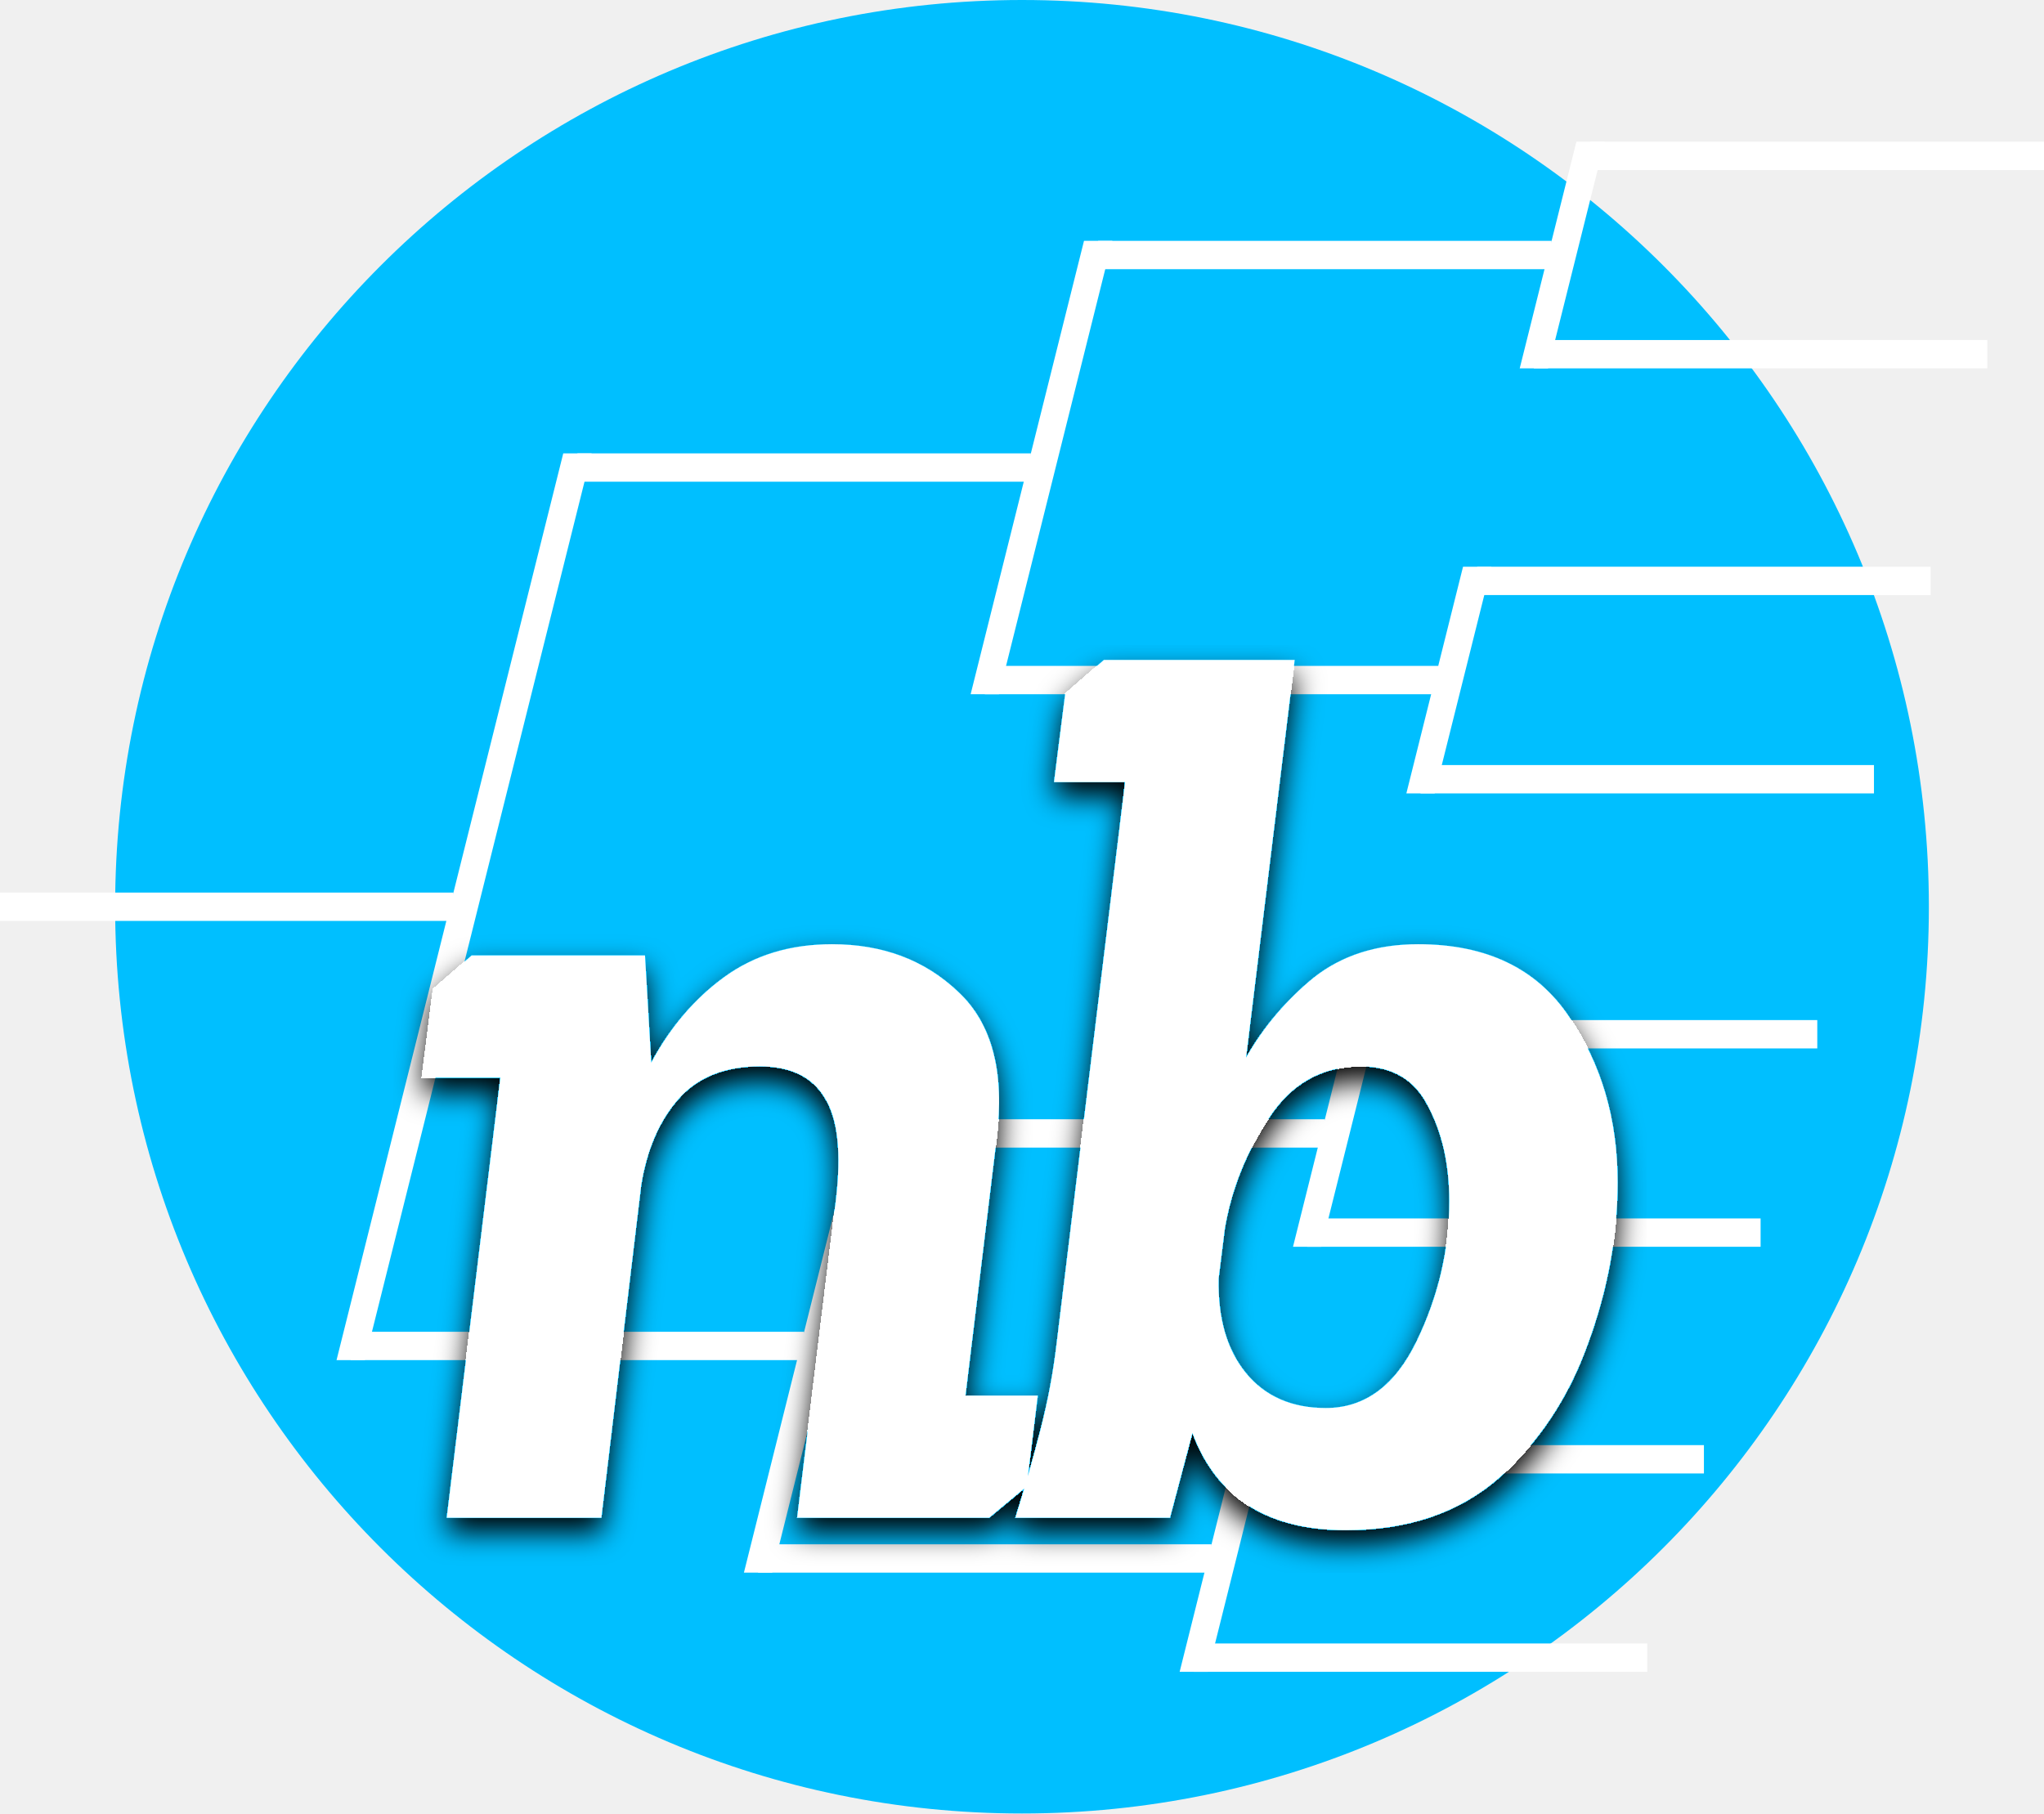
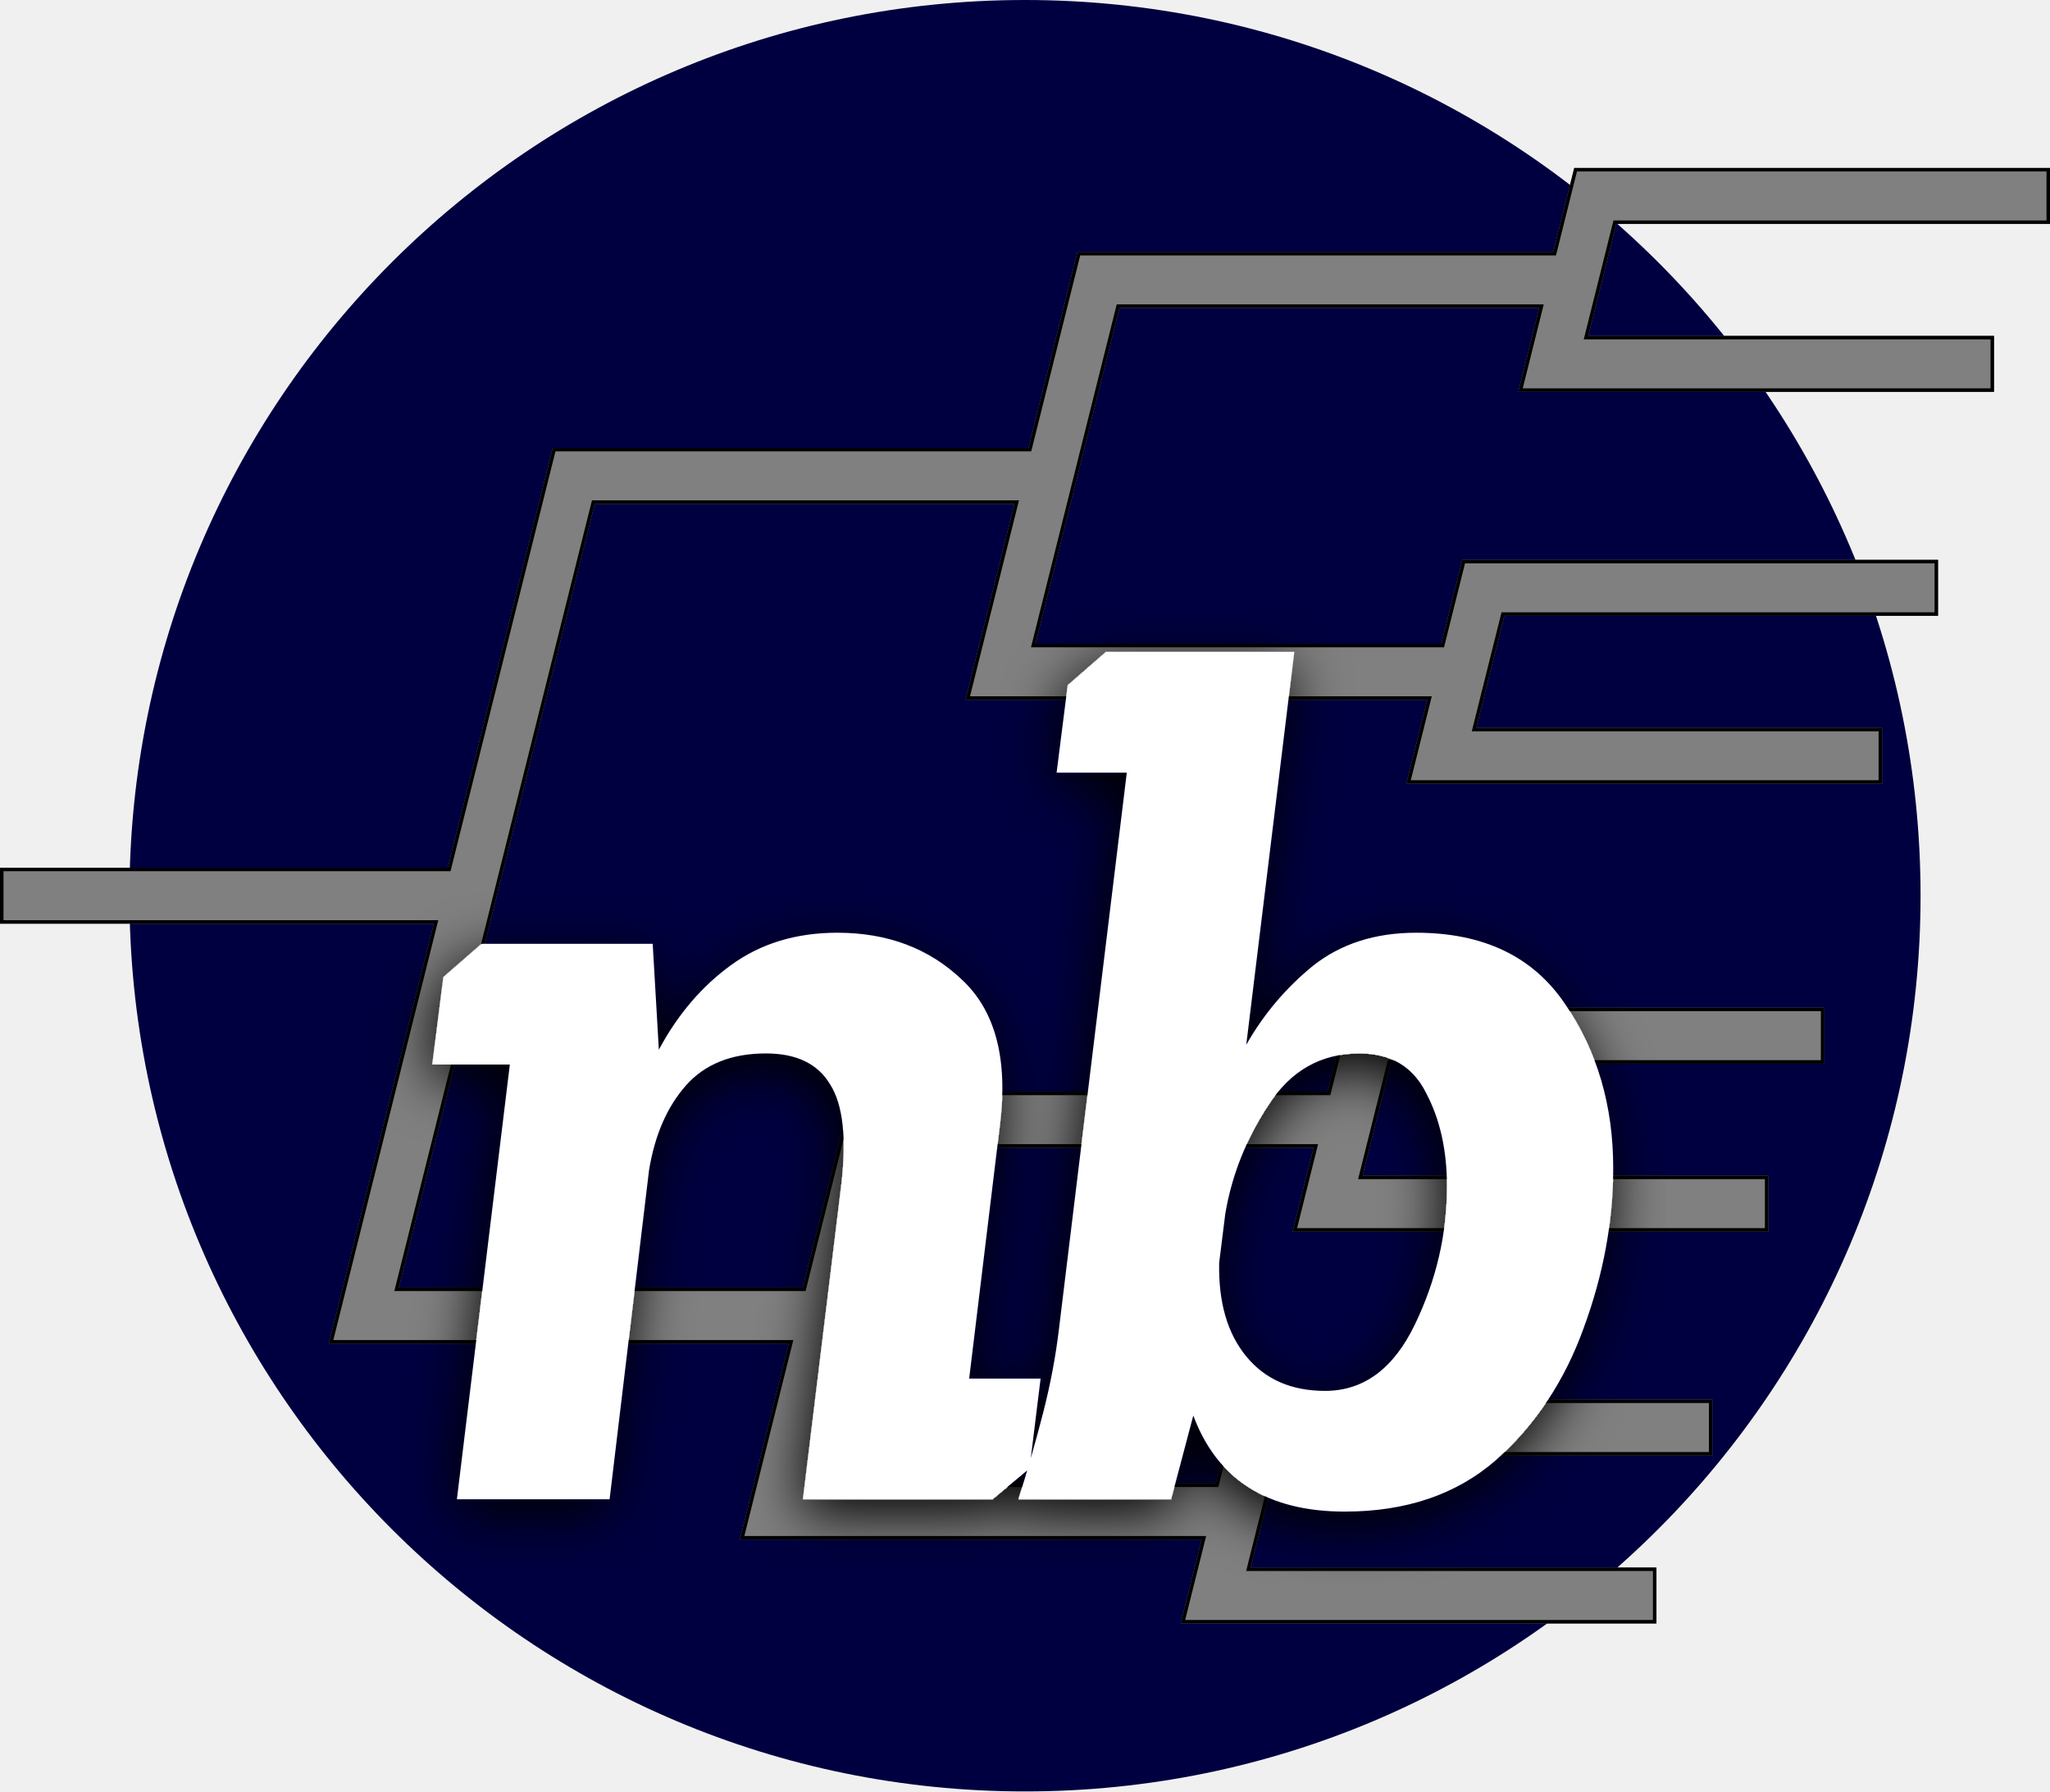
- <svg xmlns="http://www.w3.org/2000/svg" width="1154" height="1024" viewBox="0 0 1154 1024" fill="none">
-   <circle cx="577" cy="512" r="512" fill="#00BFFF" />
-   <rect x="898" y="80" width="256" height="16" fill="white" />
-   <rect x="326" y="256" width="256" height="16" fill="white" />
-   <rect x="866" y="192" width="256" height="16" fill="white" />
-   <rect x="620" y="136" width="256" height="16" fill="white" />
-   <path d="M318 256H334L206 768H190L318 256Z" fill="white" />
-   <path d="M890 80H906L874 208H858L890 80Z" fill="white" />
-   <rect x="834" y="320" width="256" height="16" fill="white" />
-   <rect x="802" y="432" width="256" height="16" fill="white" />
-   <rect x="556" y="376" width="256" height="16" fill="white" />
-   <path d="M826 320H842L810 448H794L826 320Z" fill="white" />
-   <path d="M612 136H628L564 392H548L612 136Z" fill="white" />
-   <rect x="770" y="576" width="256" height="16" fill="white" />
-   <rect x="198" y="752" width="256" height="16" fill="white" />
-   <rect x="738" y="688" width="256" height="16" fill="white" />
-   <rect x="492" y="632" width="256" height="16" fill="white" />
-   <path d="M762 576H778L746 704H730L762 576Z" fill="white" />
-   <rect x="706" y="816" width="256" height="16" fill="white" />
-   <rect x="674" y="928" width="256" height="16" fill="white" />
-   <rect x="428" y="872" width="256" height="16" fill="white" />
-   <path d="M698 816H714L682 944H666L698 816Z" fill="white" />
-   <path d="M484 632H500L436 888H420L484 632Z" fill="white" />
-   <rect x="256" y="520" width="256" height="16" transform="rotate(180 256 520)" fill="white" />
+ <svg xmlns="http://www.w3.org/2000/svg" width="1172" height="1024" viewBox="0 0 1172 1024" fill="none">
+   <circle cx="586" cy="512" r="512" fill="#000040" />
+   <mask id="path-2-inside-1_6_117" fill="white">
+     <path d="M1172 128H924L908 192H1140V224H868L880 176H640L592 368H824L836 320H1108V352H860L844 416H1076V448H804L816 400H552L580 288H340L228 736H459L487 624H759L771 576H1043V608H795L779 672H1011V704H739L751 656H511L463 848H695L707 800H979V832H731L715 896H947V928H675L687 880H423L451 768H188L248 528H0V496H256L316 256H588L616 144H888L900 96H1172V128Z" />
+   </mask>
+   <path d="M1172 128H924L908 192H1140V224H868L880 176H640L592 368H824L836 320H1108V352H860L844 416H1076V448H804L816 400H552L580 288H340L228 736H459L487 624H759L771 576H1043V608H795L779 672H1011V704H739L751 656H511L463 848H695L707 800H979V832H731L715 896H947V928H675L687 880H423L451 768H188L248 528H0V496H256L316 256H588L616 144H888L900 96H1172V128Z" fill="#808080" />
+   <path d="M1172 128V130H1174V128H1172ZM924 128V126H922.438L922.06 127.515L924 128ZM908 192L906.06 191.515L905.438 194H908V192ZM1140 192H1142V190H1140V192ZM1140 224V226H1142V224H1140ZM868 224L866.06 223.515L865.438 226H868V224ZM880 176L881.94 176.485L882.562 174H880V176ZM640 176V174H638.438L638.06 175.515L640 176ZM592 368L590.06 367.515L589.438 370H592V368ZM824 368V370H825.562L825.94 368.485L824 368ZM836 320V318H834.438L834.06 319.515L836 320ZM1108 320H1110V318H1108V320ZM1108 352V354H1110V352H1108ZM860 352V350H858.438L858.06 351.515L860 352ZM844 416L842.06 415.515L841.438 418H844V416ZM1076 416H1078V414H1076V416ZM1076 448V450H1078V448H1076ZM804 448L802.06 447.515L801.438 450H804V448ZM816 400L817.94 400.485L818.562 398H816V400ZM552 400L550.06 399.515L549.438 402H552V400ZM580 288L581.94 288.485L582.562 286H580V288ZM340 288V286H338.438L338.06 287.515L340 288ZM228 736L226.06 735.515L225.438 738H228V736ZM459 736V738H460.562L460.94 736.485L459 736ZM487 624V622H485.438L485.06 623.515L487 624ZM759 624V626H760.562L760.94 624.485L759 624ZM771 576V574H769.438L769.06 575.515L771 576ZM1043 576H1045V574H1043V576ZM1043 608V610H1045V608H1043ZM795 608V606H793.438L793.06 607.515L795 608ZM779 672L777.06 671.515L776.438 674H779V672ZM1011 672H1013V670H1011V672ZM1011 704V706H1013V704H1011ZM739 704L737.06 703.515L736.438 706H739V704ZM751 656L752.94 656.485L753.562 654H751V656ZM511 656V654H509.438L509.06 655.515L511 656ZM463 848L461.06 847.515L460.438 850H463V848ZM695 848V850H696.562L696.94 848.485L695 848ZM707 800V798H705.438L705.06 799.515L707 800ZM979 800H981V798H979V800ZM979 832V834H981V832H979ZM731 832V830H729.438L729.06 831.515L731 832ZM715 896L713.06 895.515L712.438 898H715V896ZM947 896H949V894H947V896ZM947 928V930H949V928H947ZM675 928L673.06 927.515L672.438 930H675V928ZM687 880L688.94 880.485L689.562 878H687V880ZM423 880L421.06 879.515L420.438 882H423V880ZM451 768L452.94 768.485L453.562 766H451V768ZM188 768L186.06 767.515L185.438 770H188V768ZM248 528L249.94 528.485L250.562 526H248V528ZM0 528H-2V530H0V528ZM0 496V494H-2V496H0ZM256 496V498H257.562L257.94 496.485L256 496ZM316 256V254H314.438L314.06 255.515L316 256ZM588 256V258H589.562L589.94 256.485L588 256ZM616 144V142H614.438L614.06 143.515L616 144ZM888 144V146H889.562L889.94 144.485L888 144ZM900 96V94H898.438L898.06 95.515L900 96ZM1172 96H1174V94H1172V96ZM1172 128V126H924V128V130H1172V128ZM924 128L922.06 127.515L906.06 191.515L908 192L909.94 192.485L925.94 128.485L924 128ZM908 192V194H1140V192V190H908V192ZM1140 192H1138V224H1140H1142V192H1140ZM1140 224V222H868V224V226H1140V224ZM868 224L869.94 224.485L881.94 176.485L880 176L878.06 175.515L866.06 223.515L868 224ZM880 176V174H640V176V178H880V176ZM640 176L638.06 175.515L590.06 367.515L592 368L593.94 368.485L641.94 176.485L640 176ZM592 368V370H824V368V366H592V368ZM824 368L825.94 368.485L837.94 320.485L836 320L834.06 319.515L822.06 367.515L824 368ZM836 320V322H1108V320V318H836V320ZM1108 320H1106V352H1108H1110V320H1108ZM1108 352V350H860V352V354H1108V352ZM860 352L858.06 351.515L842.06 415.515L844 416L845.94 416.485L861.94 352.485L860 352ZM844 416V418H1076V416V414H844V416ZM1076 416H1074V448H1076H1078V416H1076ZM1076 448V446H804V448V450H1076V448ZM804 448L805.94 448.485L817.94 400.485L816 400L814.06 399.515L802.06 447.515L804 448ZM816 400V398H552V400V402H816V400ZM552 400L553.94 400.485L581.94 288.485L580 288L578.06 287.515L550.06 399.515L552 400ZM580 288V286H340V288V290H580V288ZM340 288L338.06 287.515L226.06 735.515L228 736L229.94 736.485L341.94 288.485L340 288ZM228 736V738H459V736V734H228V736ZM459 736L460.94 736.485L488.94 624.485L487 624L485.06 623.515L457.06 735.515L459 736ZM487 624V626H759V624V622H487V624ZM759 624L760.94 624.485L772.94 576.485L771 576L769.06 575.515L757.06 623.515L759 624ZM771 576V578H1043V576V574H771V576ZM1043 576H1041V608H1043H1045V576H1043ZM1043 608V606H795V608V610H1043V608ZM795 608L793.06 607.515L777.06 671.515L779 672L780.94 672.485L796.94 608.485L795 608ZM779 672V674H1011V672V670H779V672ZM1011 672H1009V704H1011H1013V672H1011ZM1011 704V702H739V704V706H1011V704ZM739 704L740.94 704.485L752.94 656.485L751 656L749.06 655.515L737.06 703.515L739 704ZM751 656V654H511V656V658H751V656ZM511 656L509.06 655.515L461.06 847.515L463 848L464.94 848.485L512.94 656.485L511 656ZM463 848V850H695V848V846H463V848ZM695 848L696.94 848.485L708.94 800.485L707 800L705.06 799.515L693.06 847.515L695 848ZM707 800V802H979V800V798H707V800ZM979 800H977V832H979H981V800H979ZM979 832V830H731V832V834H979V832ZM731 832L729.06 831.515L713.06 895.515L715 896L716.94 896.485L732.94 832.485L731 832ZM715 896V898H947V896V894H715V896ZM947 896H945V928H947H949V896H947ZM947 928V926H675V928V930H947V928ZM675 928L676.94 928.485L688.94 880.485L687 880L685.06 879.515L673.06 927.515L675 928ZM687 880V878H423V880V882H687V880ZM423 880L424.94 880.485L452.94 768.485L451 768L449.06 767.515L421.06 879.515L423 880ZM451 768V766H188V768V770H451V768ZM188 768L189.94 768.485L249.94 528.485L248 528L246.06 527.515L186.06 767.515L188 768ZM248 528V526H0V528V530H248V528ZM0 528H2V496H0H-2V528H0ZM0 496V498H256V496V494H0V496ZM256 496L257.94 496.485L317.94 256.485L316 256L314.06 255.515L254.06 495.515L256 496ZM316 256V258H588V256V254H316V256ZM588 256L589.94 256.485L617.94 144.485L616 144L614.06 143.515L586.06 255.515L588 256ZM616 144V146H888V144V142H616V144ZM888 144L889.94 144.485L901.94 96.485L900 96L898.06 95.515L886.06 143.515L888 144ZM900 96V98H1172V96V94H900V96ZM1172 96H1170V128H1172H1174V96H1172Z" fill="black" mask="url(#path-2-inside-1_6_117)" />
  <g filter="url(#filter0_d_6_117)">
-     <path d="M266.294 539.496H364.15L367.67 600.04C378.465 579.859 392.31 563.667 409.206 551.464C426.102 539.261 446.283 533.16 469.75 533.16C498.379 533.16 522.081 542.077 540.854 559.912C560.097 577.747 567.371 605.437 562.678 642.984L545.078 788.008H585.91L579.574 839.4L558.454 857H450.038L471.862 678.184C475.147 650.963 473.035 631.485 465.526 619.752C458.486 608.019 446.283 602.152 428.918 602.152C409.206 602.152 393.953 608.253 383.158 620.456C372.363 632.659 365.323 648.851 362.038 669.032L339.51 857H252.214L282.486 608.488H238.134L244.47 558.504L266.294 539.496ZM601.409 391.656L623.233 372.648H730.945L703.489 597.224C713.345 579.859 726.017 564.84 741.505 552.168C757.462 539.496 777.174 533.16 800.641 533.16C839.126 533.16 867.521 546.771 885.825 573.992C904.129 600.744 913.281 631.955 913.281 667.624C913.281 698.131 907.649 728.637 896.385 759.144C885.59 789.181 868.929 814.291 846.401 834.472C823.873 854.184 795.009 864.04 759.809 864.04C715.692 864.04 686.828 845.736 673.217 809.128L660.545 857H573.249C578.412 840.573 583.105 824.147 587.329 807.72C591.553 791.293 594.604 775.101 596.481 759.144L635.201 441.64H595.073L601.409 391.656ZM748.545 795.048C770.604 795.048 787.734 782.376 799.937 757.032C812.14 731.688 818.241 705.405 818.241 678.184C818.241 657.533 814.252 639.699 806.273 624.68C798.764 609.661 786.092 602.152 768.257 602.152C746.198 602.152 728.833 612.008 716.161 631.72C703.489 650.963 695.276 671.613 691.521 693.672L688.001 721.832C687.532 744.36 692.694 762.195 703.489 775.336C714.284 788.477 729.302 795.048 748.545 795.048Z" fill="white" />
+     <path d="M275.294 539.496H373.15L376.67 600.04C387.465 579.859 401.31 563.667 418.206 551.464C435.102 539.261 455.283 533.16 478.75 533.16C507.379 533.16 531.081 542.077 549.854 559.912C569.097 577.747 576.371 605.437 571.678 642.984L554.078 788.008H594.91L588.574 839.4L567.454 857H459.038L480.862 678.184C484.147 650.963 482.035 631.485 474.526 619.752C467.486 608.019 455.283 602.152 437.918 602.152C418.206 602.152 402.953 608.253 392.158 620.456C381.363 632.659 374.323 648.851 371.038 669.032L348.51 857H261.214L291.486 608.488H247.134L253.47 558.504L275.294 539.496ZM610.409 391.656L632.233 372.648H739.945L712.489 597.224C722.345 579.859 735.017 564.84 750.505 552.168C766.462 539.496 786.174 533.16 809.641 533.16C848.126 533.16 876.521 546.771 894.825 573.992C913.129 600.744 922.281 631.955 922.281 667.624C922.281 698.131 916.649 728.637 905.385 759.144C894.59 789.181 877.929 814.291 855.401 834.472C832.873 854.184 804.009 864.04 768.809 864.04C724.692 864.04 695.828 845.736 682.217 809.128L669.545 857H582.249C587.412 840.573 592.105 824.147 596.329 807.72C600.553 791.293 603.604 775.101 605.481 759.144L644.201 441.64H604.073L610.409 391.656ZM757.545 795.048C779.604 795.048 796.734 782.376 808.937 757.032C821.14 731.688 827.241 705.405 827.241 678.184C827.241 657.533 823.252 639.699 815.273 624.68C807.764 609.661 795.092 602.152 777.257 602.152C755.198 602.152 737.833 612.008 725.161 631.72C712.489 650.963 704.276 671.613 700.521 693.672L697.001 721.832C696.532 744.36 701.694 762.195 712.489 775.336C723.284 788.477 738.302 795.048 757.545 795.048Z" fill="white" />
  </g>
  <defs>
-     <filter id="filter0_d_6_117" x="222.134" y="364.648" width="707.147" height="523.392" filterUnits="userSpaceOnUse" color-interpolation-filters="sRGB">
+     <filter id="filter0_d_6_117" x="213.134" y="348.648" width="739.147" height="555.392" filterUnits="userSpaceOnUse" color-interpolation-filters="sRGB">
      <feFlood flood-opacity="0" result="BackgroundImageFix" />
      <feColorMatrix in="SourceAlpha" type="matrix" values="0 0 0 0 0 0 0 0 0 0 0 0 0 0 0 0 0 0 127 0" result="hardAlpha" />
-       <feOffset dy="8" />
-       <feGaussianBlur stdDeviation="8" />
+       <feOffset dx="-2" dy="8" />
+       <feGaussianBlur stdDeviation="16" />
      <feComposite in2="hardAlpha" operator="out" />
      <feColorMatrix type="matrix" values="0 0 0 0 0 0 0 0 0 0 0 0 0 0 0 0 0 0 1 0" />
      <feBlend mode="normal" in2="BackgroundImageFix" result="effect1_dropShadow_6_117" />
      <feBlend mode="normal" in="SourceGraphic" in2="effect1_dropShadow_6_117" result="shape" />
    </filter>
  </defs>
</svg>
